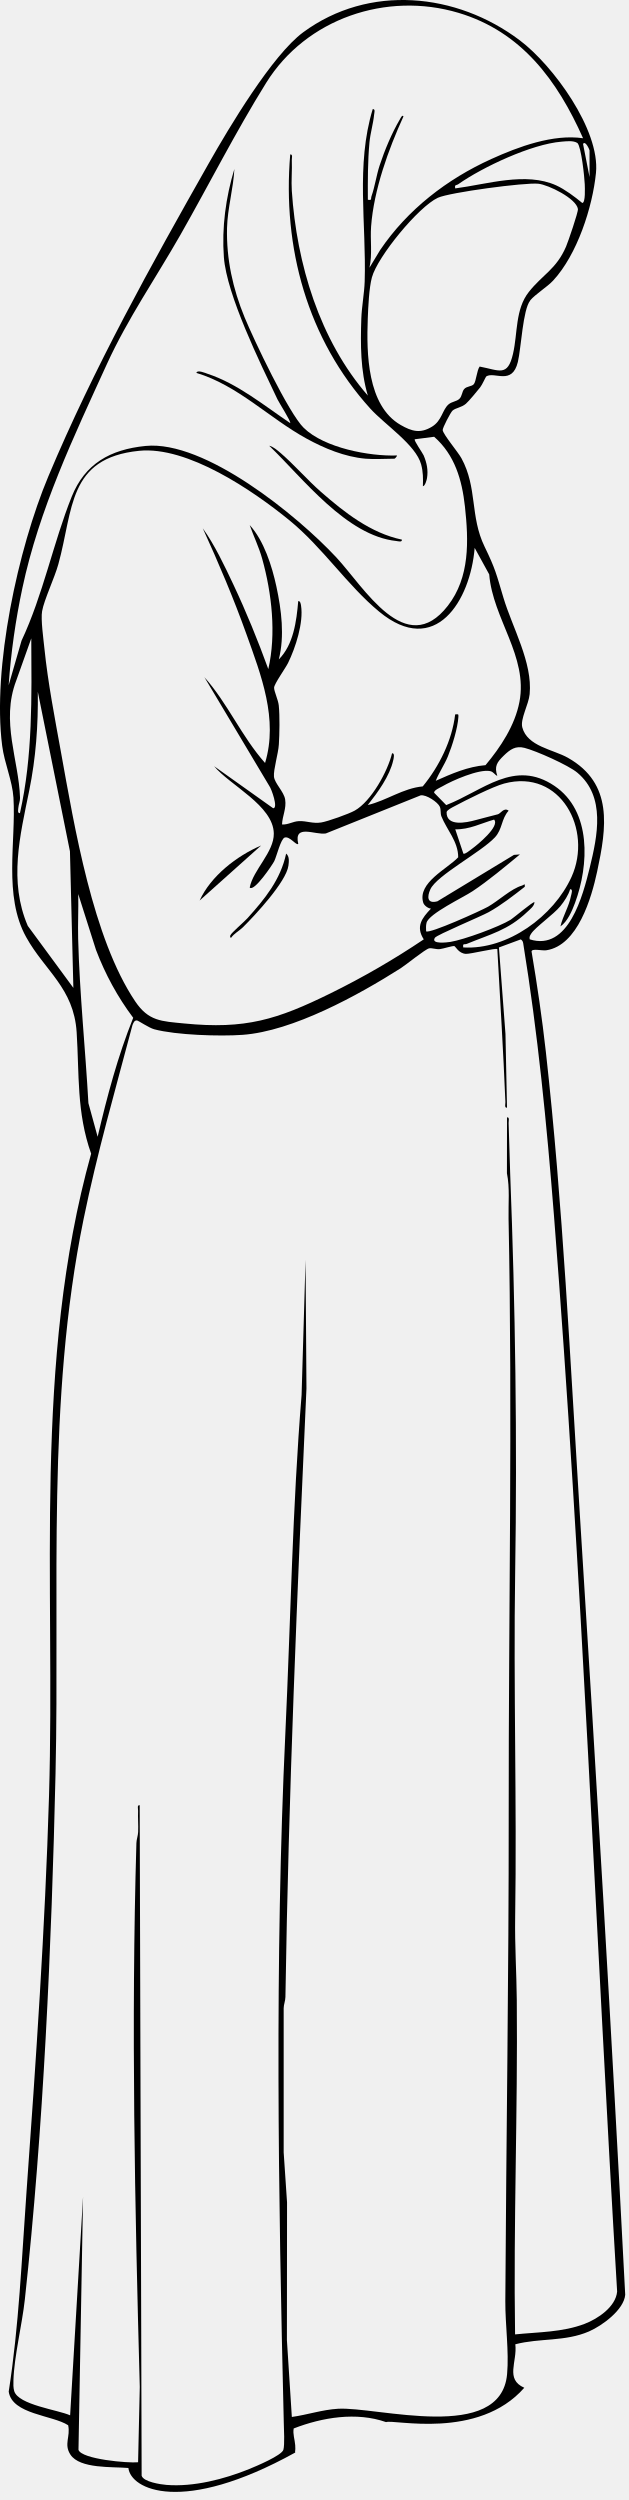
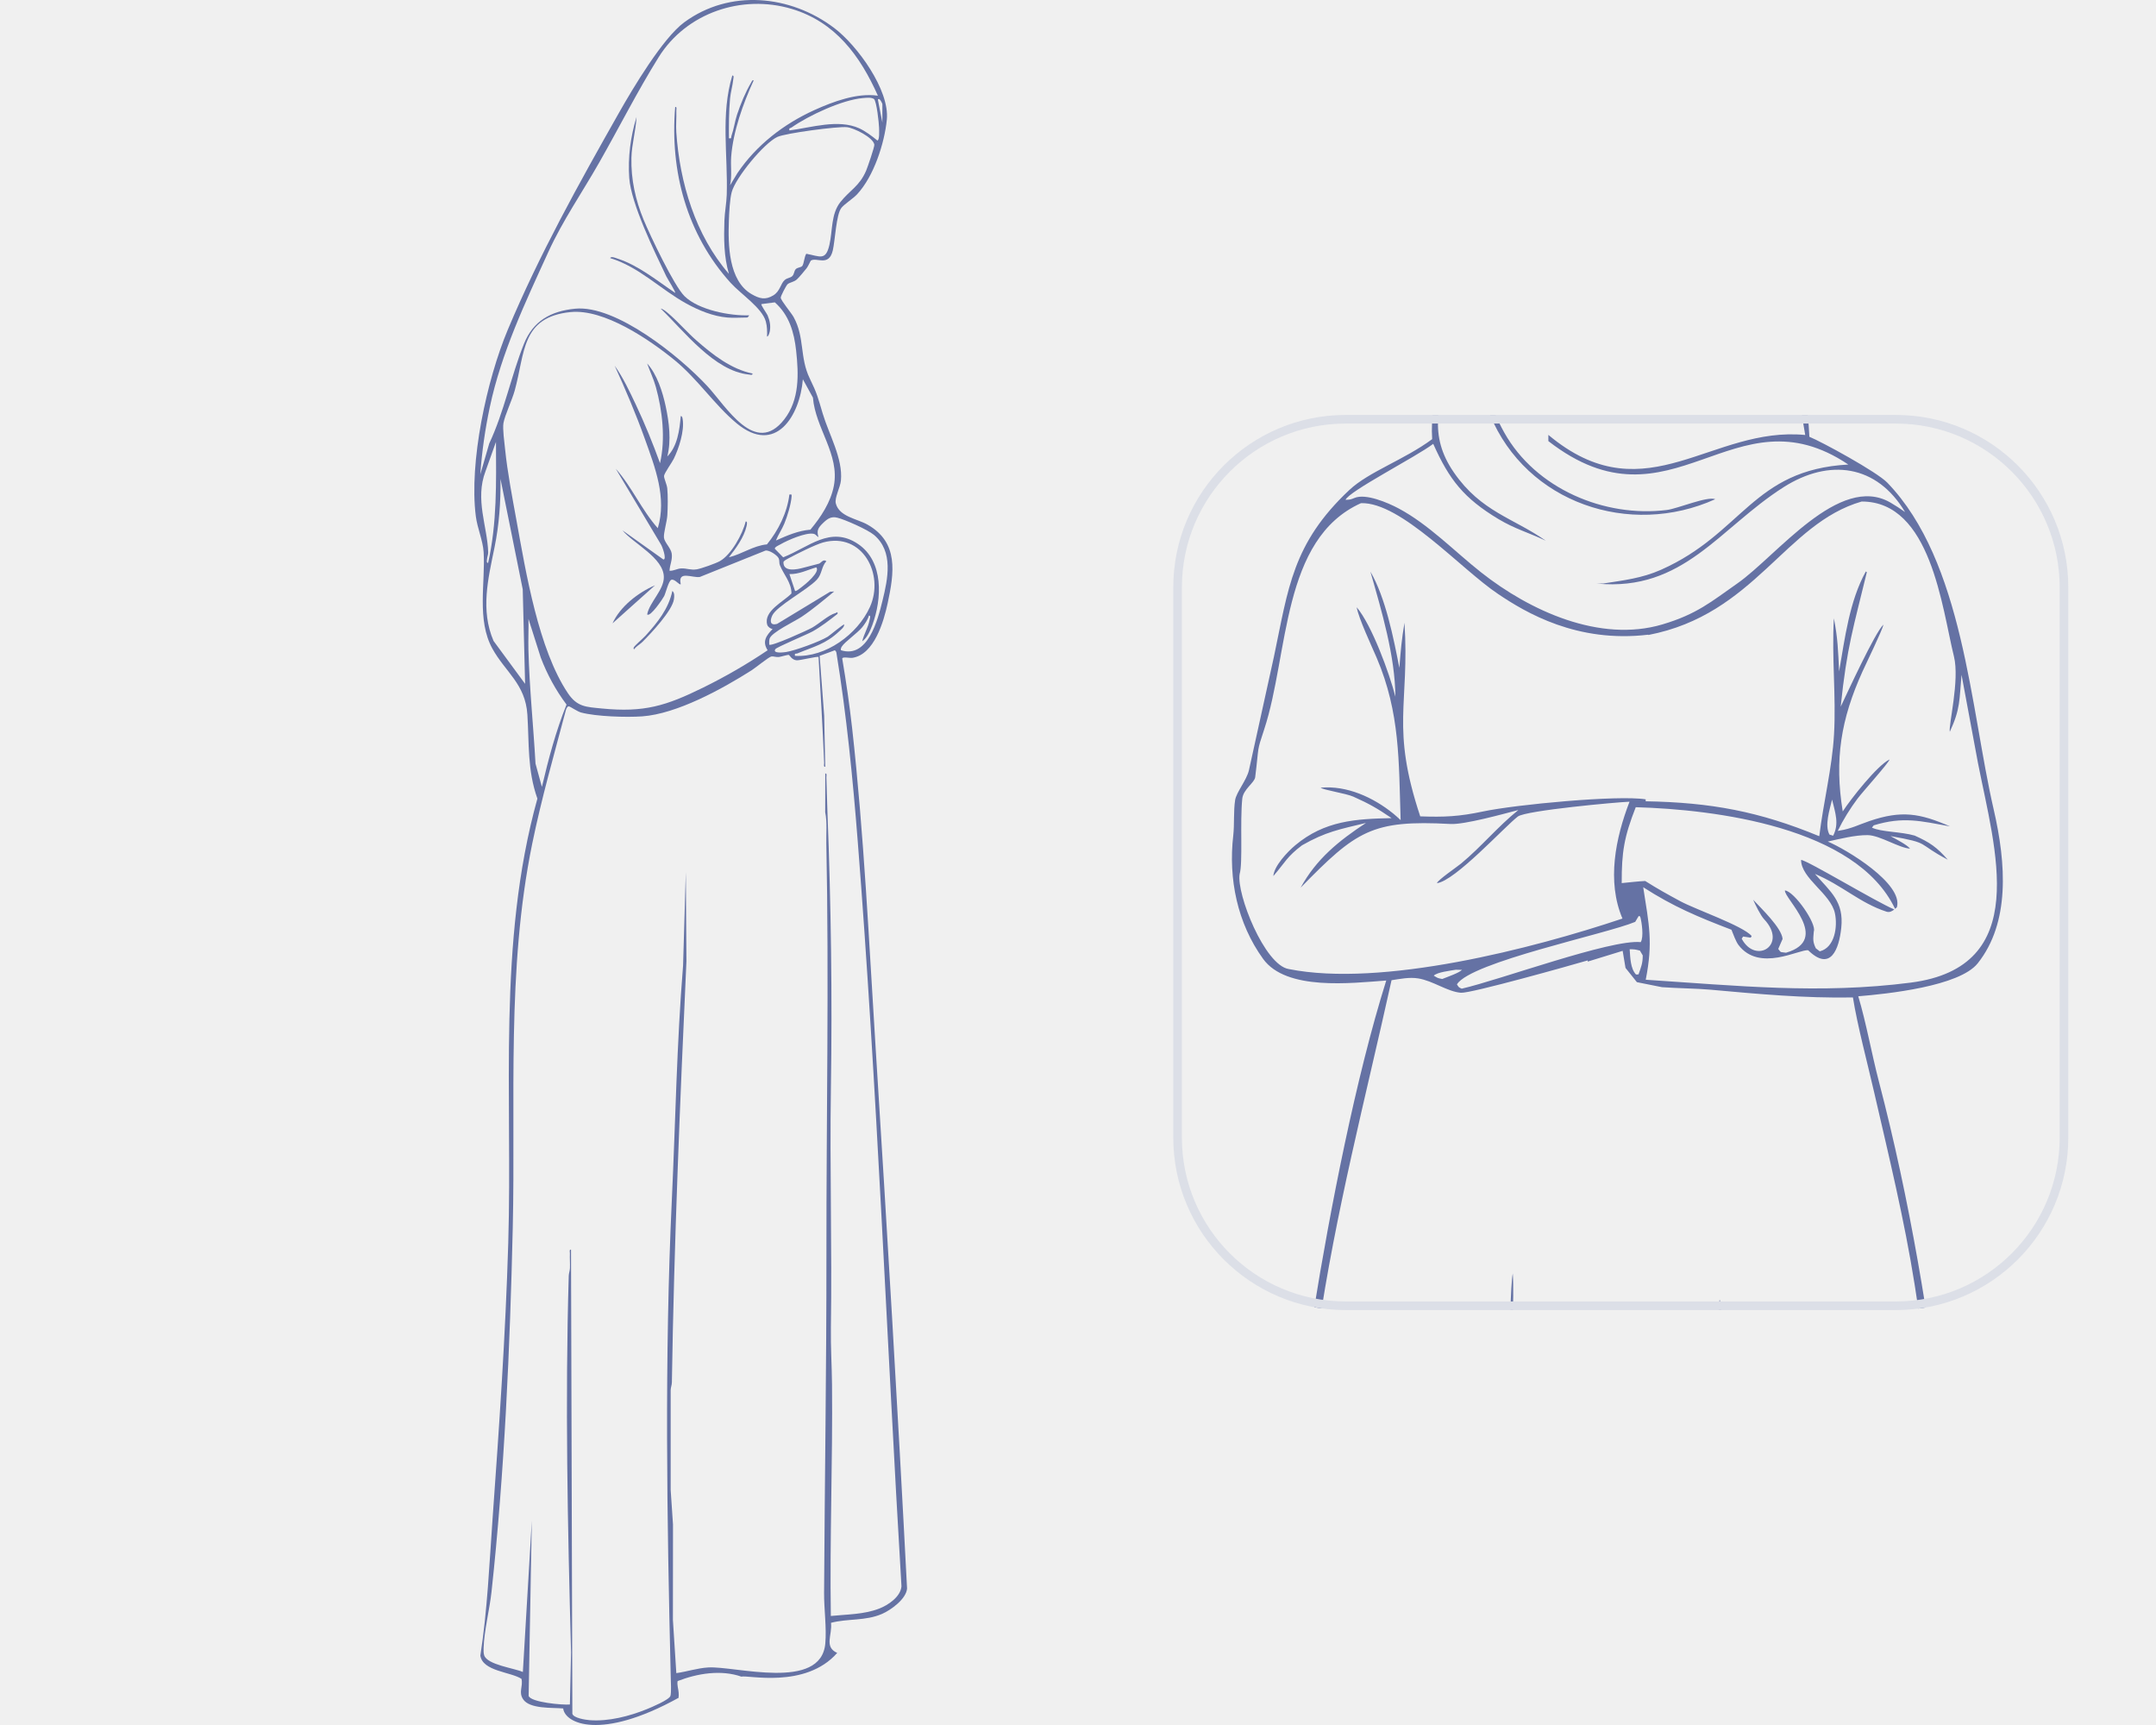
- <svg xmlns="http://www.w3.org/2000/svg" width="51" height="203" viewBox="0 0 51 203" fill="none">
-   <path d="M43.052 24.408C42.456 25.127 42.317 28.275 42.051 29.387C41.584 31.327 40.154 30.142 39.484 30.565C39.442 30.591 39.158 31.243 38.991 31.452C38.744 31.76 38.085 32.565 37.829 32.786C37.468 33.098 37.002 33.115 36.744 33.343C36.593 33.478 35.93 34.744 35.946 34.923C35.974 35.264 37.194 36.707 37.466 37.205C38.776 39.598 38.152 41.924 39.349 44.389C40.226 46.191 40.304 46.612 40.873 48.516C41.605 50.97 43.253 53.789 43.008 56.364C42.929 57.202 42.233 58.387 42.41 59.062C42.817 60.613 44.903 60.846 46.118 61.534C49.812 63.625 49.256 67.192 48.486 70.779C48.031 72.898 46.914 76.781 44.356 77.163C44.012 77.214 43.195 76.992 43.162 77.255C43.618 79.956 44.018 82.684 44.323 85.408C45.715 97.889 46.295 110.466 47.084 122.989C48.414 144.089 49.677 165.213 50.767 186.338C50.664 187.558 48.891 188.85 47.829 189.311C45.876 190.158 43.828 189.837 41.844 190.356C42.016 191.792 40.994 193.184 42.572 193.887C38.822 198.151 31.953 196.425 31.349 196.676C28.946 195.829 26.169 196.29 23.848 197.191C23.764 197.652 23.939 198.089 23.971 198.55C24.006 199.087 23.937 198.96 23.971 199.148C14.755 204.247 10.611 202.123 10.426 200.401C9.141 200.285 6.481 200.487 5.717 199.312C5.165 198.464 5.735 197.863 5.535 196.93C4.267 196.103 0.975 196.052 0.708 194.199C1.539 188.842 1.76 183.446 2.148 178.046C2.919 167.316 3.661 156.579 3.98 145.843C4.499 128.436 2.682 110.634 7.4 93.679C6.21 90.32 6.443 87.224 6.224 83.816C5.992 80.221 3.643 78.838 2.123 76.091C0.26 72.727 1.311 68.347 1.092 64.768C1.008 63.413 0.354 61.953 0.177 60.559C-0.633 54.232 1.459 44.564 3.924 38.685C7.626 29.858 12.265 21.538 16.97 13.229C18.594 10.363 22.107 4.471 24.625 2.618C29.954 -1.302 37.068 -0.604 42.208 3.275C44.913 5.316 48.74 10.554 48.393 14.039C48.116 16.821 46.866 20.678 44.915 22.781C44.438 23.297 43.469 23.891 43.048 24.396L43.052 24.408ZM47.345 11.225C45.262 6.539 42.347 2.569 37.228 1.042C31.379 -0.702 24.861 1.508 21.618 6.718C19.12 10.731 16.988 14.961 14.651 19.068C12.666 22.555 10.366 25.875 8.692 29.536C5.992 35.445 3.177 41.356 1.816 47.758C1.264 50.36 0.887 52.989 0.703 55.643L1.748 52.025C3.492 48.326 4.329 44.058 5.822 40.331C6.893 37.659 8.946 36.497 11.82 36.211C16.637 35.733 24.151 41.872 27.308 45.26C29.572 47.69 32.952 53.577 36.362 49.192C38.16 46.88 38.057 43.91 37.752 41.123C37.515 38.967 36.93 36.94 35.254 35.466L33.681 35.669C33.58 35.755 34.319 36.781 34.403 36.983C34.658 37.591 34.779 38.175 34.672 38.83C34.651 38.958 34.519 39.474 34.339 39.48C34.36 38.858 34.36 38.32 34.198 37.715C33.771 36.122 31.251 34.486 30.066 33.175C24.954 27.525 22.926 20.106 23.566 12.542C23.795 12.512 23.688 12.84 23.695 12.999C23.729 13.825 23.641 14.674 23.695 15.496C24.091 21.421 25.945 27.611 29.868 32.121C29.268 30.09 29.268 27.986 29.339 25.874C29.37 24.932 29.582 23.803 29.612 22.862C29.759 18.19 28.879 13.413 30.264 8.862C30.499 8.832 30.392 9.157 30.378 9.304C30.31 10.026 30.07 10.822 30.001 11.557C29.859 13.104 29.863 14.666 29.87 16.22C30.235 16.283 30.091 16.144 30.166 15.932C30.441 15.152 30.561 14.241 30.827 13.432C31.235 12.195 31.811 10.812 32.471 9.69C32.508 9.627 32.668 9.271 32.761 9.453C31.535 12.133 30.352 15.427 30.133 18.39C30.05 19.503 30.248 20.637 30.001 21.738L30.866 20.306C33.09 17.019 36.293 14.544 39.896 12.912C42.101 11.912 44.912 10.871 47.342 11.225H47.345ZM36.967 15.299C39.542 14.966 42.691 13.935 45.161 15.052C45.867 15.373 46.675 15.979 47.278 16.479C47.555 16.484 47.49 15.224 47.482 14.964C47.459 14.388 47.205 11.937 46.889 11.614C46.549 11.392 45.999 11.471 45.588 11.504C43.164 11.702 39.211 13.553 37.212 14.957C37.056 15.068 36.889 14.963 36.967 15.298V15.299ZM47.871 14.379V12.21C47.871 12.17 47.536 11.376 47.343 11.686L47.871 14.379ZM38.949 29.765C40.552 30.069 41.218 30.626 41.656 28.729C42.044 27.053 41.828 25.114 42.941 23.707C44.054 22.299 45.175 21.859 45.962 20.027C46.128 19.638 46.965 17.208 46.928 16.97C46.794 16.114 44.538 15.008 43.718 14.919C42.65 14.803 36.493 15.625 35.557 16.058C33.977 16.789 30.655 20.839 30.198 22.525C29.966 23.381 29.898 24.946 29.863 25.87C29.759 28.659 29.803 32.94 32.536 34.509C33.443 35.03 34.135 35.224 35.085 34.642C35.887 34.151 35.915 33.27 36.428 32.831C36.693 32.607 37.081 32.6 37.3 32.388C37.531 32.163 37.508 31.804 37.689 31.594C37.901 31.348 38.304 31.397 38.472 31.196C38.669 30.961 38.711 30.091 38.947 29.764L38.949 29.765ZM38.544 44.473C38.199 48.789 35.338 53.426 30.788 49.666C28.197 47.523 26.213 44.464 23.494 42.243C20.519 39.814 15.216 36.209 11.294 36.606C5.482 37.193 5.971 41.365 4.737 45.816C4.43 46.924 3.578 48.715 3.419 49.625C3.301 50.293 3.531 51.906 3.608 52.67C3.889 55.424 4.453 58.324 4.947 61.055C6.05 67.15 7.533 76.18 10.976 81.308C12.067 82.931 13.105 82.922 14.96 83.106C19.937 83.597 22.5 82.791 26.833 80.661C29.453 79.372 31.991 77.905 34.41 76.276C33.742 75.242 34.251 74.56 34.994 73.78C34.751 73.757 34.435 73.526 34.365 73.291C33.883 71.673 36.323 70.556 37.205 69.613C37.212 68.335 36.267 67.362 35.843 66.291C35.745 66.042 35.822 65.755 35.711 65.502C35.555 65.143 34.61 64.498 34.154 64.584L26.458 67.676C25.589 67.822 23.832 66.863 24.218 68.521C24.067 68.691 23.539 67.885 23.122 68.007C22.798 68.104 22.465 69.533 22.27 69.925C22.137 70.195 20.629 72.448 20.277 72.069C20.549 70.637 22.256 69.196 22.233 67.681C22.2 65.416 18.674 63.77 17.386 62.215L22.181 65.629C22.615 65.639 22.035 64.035 21.876 63.834L16.597 54.988C18.483 57.097 19.619 59.817 21.523 61.953C22.601 58.39 21.202 54.828 20.014 51.503C18.969 48.581 17.752 45.718 16.465 42.897C17.442 44.263 18.22 45.921 18.943 47.45C20.003 49.695 20.936 51.995 21.786 54.33C22.442 51.487 22.072 48.17 21.288 45.367C21.024 44.422 20.599 43.555 20.275 42.636C21.429 43.896 22.082 45.953 22.444 47.629C22.854 49.534 23.12 51.641 22.64 53.543C23.832 52.343 24.076 50.446 24.216 48.814C24.388 48.779 24.425 49.056 24.444 49.173C24.661 50.546 23.999 52.595 23.389 53.834C23.182 54.257 22.259 55.538 22.256 55.84C22.253 56.141 22.591 56.828 22.637 57.289C22.722 58.14 22.698 59.577 22.643 60.448C22.6 61.176 22.193 62.507 22.245 63.059C22.298 63.611 23.055 64.277 23.155 64.919C23.269 65.66 22.929 66.233 22.901 66.947C23.401 66.98 23.776 66.696 24.279 66.675C24.91 66.649 25.385 66.896 26.088 66.784C26.614 66.7 28.329 66.088 28.804 65.821C30.143 65.073 31.483 62.634 31.835 61.165C32.079 61.139 31.963 61.595 31.933 61.725C31.646 63.02 30.673 64.344 29.863 65.369C31.4 65.001 32.726 64.004 34.328 63.856C35.662 62.23 36.712 60.122 36.959 58.01C37.194 58.001 37.238 57.943 37.222 58.206C37.168 59.125 36.721 60.562 36.365 61.427C36.086 62.103 35.653 62.72 35.383 63.401C36.675 62.824 37.99 62.247 39.424 62.131C40.653 60.662 41.812 58.909 42.179 56.992C42.885 53.291 40.017 50.249 39.724 46.64L38.537 44.478L38.544 44.473ZM1.62 66.025C2.667 61.376 2.567 56.581 2.54 51.834L1.315 55.272C0.049 58.594 1.536 61.732 1.627 64.784C1.636 65.062 1.513 65.303 1.492 65.569C1.48 65.713 1.397 66.06 1.622 66.025H1.62ZM5.957 80.217L5.68 69.129L3.07 56.169C3.107 58.885 2.912 61.556 2.37 64.209C1.629 67.839 0.696 71.559 2.256 75.181L5.957 80.216V80.217ZM43.01 76.273C46.163 77.276 47.334 72.707 47.889 70.444C48.514 67.886 49.198 64.687 46.882 62.743C46.155 62.131 43.527 60.964 42.59 60.727C41.859 60.541 41.425 60.852 40.904 61.358C40.35 61.898 40.126 62.221 40.38 63.004C40.143 62.897 40.085 62.669 39.785 62.612C38.877 62.438 36.732 63.374 35.911 63.855C35.755 63.946 35.184 64.181 35.259 64.379L36.232 65.373C39.218 64.214 41.761 61.611 45.022 63.814C48.046 65.858 47.829 70.244 46.689 73.323C46.454 73.959 46.072 74.846 45.506 75.225C45.713 74.355 46.191 73.64 46.367 72.735C46.393 72.599 46.553 72.183 46.295 72.204C46.16 72.674 45.809 73.207 45.502 73.58C44.941 74.264 43.467 75.29 43.134 75.81C43.031 75.971 42.969 76.071 43.01 76.275V76.273ZM37.624 76.932C41.216 77.144 44.966 74.397 46.411 71.2C48.139 67.373 45.525 62.391 40.937 63.623C40.02 63.869 37.787 64.992 36.879 65.48C36.698 65.576 36.342 65.748 36.264 65.932C36.228 67.145 37.848 66.807 38.642 66.586C39.246 66.419 39.866 66.27 40.429 66.12C40.657 66.058 40.923 65.532 41.3 65.829C40.695 66.498 40.809 67.326 40.184 67.997C39.047 69.212 35.457 71.081 34.943 72.216C34.666 72.832 34.682 73.405 35.513 73.188L41.733 69.417L42.219 69.378C41.016 70.369 39.668 71.505 38.374 72.365C37.605 72.879 34.822 74.19 34.635 74.93C34.577 75.16 34.591 75.389 34.6 75.621C34.835 75.859 39.077 73.938 39.631 73.624C40.455 73.158 41.533 72.146 42.384 71.91C42.564 71.859 42.638 71.671 42.612 72.006C41.696 72.721 40.695 73.505 39.679 74.068C39.053 74.415 35.473 75.907 35.317 76.143C34.949 76.699 36.328 76.522 36.576 76.482C37.673 76.305 40.522 75.263 41.472 74.678C41.681 74.55 43.316 73.168 43.399 73.256C43.392 73.575 43.027 73.843 42.811 74.048C41.241 75.546 39.817 75.852 37.908 76.641C37.713 76.722 37.55 76.561 37.619 76.936L37.624 76.932ZM40.119 66.551C39.069 66.852 38.099 67.371 36.967 67.34L37.624 69.308C37.724 69.417 38.217 69 38.341 68.91C38.734 68.628 40.623 67.092 40.119 66.551ZM7.928 92.306C8.696 89.033 9.563 85.767 10.817 82.645C9.551 80.96 8.543 79.104 7.795 77.132L6.353 72.597C6.38 73.799 6.315 75.011 6.346 76.215C6.46 80.652 6.93 85.14 7.179 89.575L7.928 92.306ZM41.826 189.553C43.712 189.36 45.679 189.383 47.475 188.696C48.544 188.288 49.999 187.316 50.111 186.077C48.367 156.98 47.27 127.777 44.98 98.682C44.401 91.33 43.667 83.867 42.485 76.603C42.461 76.448 42.415 76.368 42.289 76.278L40.513 76.934L41.044 83.958L41.169 89.943C40.939 89.975 41.046 89.645 41.039 89.486C40.867 85.341 40.615 81.204 40.382 77.065C40.273 76.957 38.199 77.475 37.827 77.454C37.245 77.421 36.991 76.848 36.893 76.823C36.746 76.788 35.997 77.037 35.713 77.069C35.406 77.102 35.064 76.96 34.849 77.004C34.535 77.067 32.985 78.336 32.542 78.618C29.091 80.81 23.778 83.737 19.689 84.03C17.84 84.162 14.295 84.051 12.524 83.578C12.097 83.464 11.252 82.882 11.129 82.863C10.898 82.828 10.822 83.089 10.755 83.243C9.369 88.474 7.873 93.679 6.788 98.987C3.766 113.774 4.853 128.985 4.509 144.015C4.188 158.016 3.534 172.812 2.016 186.727C1.795 188.756 1.143 191.368 1.091 193.294C1.084 193.582 1.071 193.882 1.155 194.16C1.499 195.282 4.7 195.675 5.694 196.124L6.744 178.385L6.373 198.928C6.625 199.693 10.417 200.019 11.213 199.936L11.35 193.82C10.948 179.102 10.645 164.38 11.076 149.665C11.085 149.355 11.204 149.067 11.218 148.755C11.243 148.187 11.188 147.61 11.213 147.041C11.22 146.881 11.113 146.552 11.343 146.583L11.501 201.027C11.651 201.53 13.031 201.733 13.513 201.774C15.72 201.952 18.205 201.309 20.235 200.485C20.766 200.27 22.873 199.388 23.01 198.923C23.127 198.52 23.055 197.225 23.043 196.711C22.593 178.178 22.305 159.222 23.171 140.735C23.601 131.577 23.743 122.413 24.489 113.274L24.812 102.295L24.884 112.748C24.137 129.197 23.432 145.675 23.176 162.159C23.171 162.469 23.038 162.757 23.034 163.069V174.775L23.308 178.839L23.297 190.02L23.697 196.257C24.954 196.083 26.155 195.671 27.435 195.592C30.595 195.398 40.678 198.41 41.176 192.779C41.341 190.933 41.022 188.77 41.032 186.854C41.106 173.634 41.318 160.404 41.307 147.167C41.293 131.099 41.621 115.031 41.295 98.95C41.27 97.721 41.407 96.478 41.163 95.27L41.17 90.732C41.398 90.7 41.295 91.03 41.3 91.189C41.351 92.55 41.374 93.912 41.426 95.27C41.847 106.106 42.002 116.878 41.831 127.729C41.686 137.059 41.975 146.375 41.831 155.72C41.796 157.962 41.942 160.173 41.963 162.41C42.049 171.457 41.686 180.504 41.824 189.553H41.826Z" fill="currentColor" />
-   <path d="M19.708 75.309C19.44 75.573 19.007 75.799 18.768 76.143C18.67 76.164 18.679 76.006 18.705 75.948C18.807 75.721 19.815 74.869 20.085 74.569C21.494 73.007 22.781 71.436 23.235 69.311C23.514 69.543 23.461 69.965 23.421 70.284C23.256 71.592 20.7 74.33 19.708 75.309Z" fill="currentColor" />
-   <path d="M21.202 68.654L16.211 73.121C17.116 71.133 19.226 69.501 21.202 68.654Z" fill="currentColor" />
-   <path d="M29.674 37.245C27.995 37.098 26.333 36.407 24.876 35.606C21.846 33.939 19.315 31.291 15.945 30.279C16.023 30 16.696 30.3 16.857 30.353C19.292 31.152 21.466 32.945 23.563 34.355C23.656 34.251 22.663 32.709 22.532 32.43C21.138 29.501 18.405 23.945 18.179 20.883C18 18.474 18.335 16.016 19.031 13.722C18.954 15.296 18.472 16.931 18.435 18.514C18.375 21.042 18.908 23.453 19.862 25.77C20.61 27.588 23.445 33.564 24.674 34.754C26.341 36.369 29.985 37.063 32.234 36.984C32.242 37.068 32.058 37.245 32.037 37.245C31.284 37.245 30.404 37.31 29.672 37.245H29.674Z" fill="currentColor" />
-   <path d="M32.632 43.818C32.664 44.051 32.334 43.947 32.191 43.931C28.134 43.512 24.607 38.837 21.86 36.195C22.173 36.255 22.54 36.578 22.782 36.784C23.9 37.742 24.959 38.977 26.064 39.941C27.967 41.607 30.103 43.288 32.634 43.818H32.632Z" fill="currentColor" />
+ <svg xmlns="http://www.w3.org/2000/svg" width="250" height="200" viewBox="0 0 250 200" fill="none">
+   <g clip-path="url(#clip0_4083_11751)">
+     <path d="M185.227 3.231C201.879 2.346 203.619 18.132 205.986 30.418C207.299 37.236 209.497 43.526 209.806 50.64C211.206 51.205 217.626 54.699 218.845 55.962C227.678 65.122 228.465 82.106 231.176 93.834C232.635 100.15 233.078 106.966 229.33 111.685C227.204 114.364 218.795 115.24 215.476 115.51C216.414 118.646 217.027 122.176 217.866 125.385C221.473 139.194 223.783 153.253 225.469 167.414C225.554 168.833 226.584 170.863 226.674 172.184C227.867 189.696 230.011 207.289 232.501 224.671C232.53 224.865 233.81 225.53 233.968 226.49L233.031 227.126C233.027 228.171 233.958 229.169 233.986 229.686C234.114 231.91 233.649 234.832 233.92 237.054C234.512 241.925 235.304 246.751 235.877 251.617C236.047 253.065 236.723 256.529 235.927 257.6C234.463 259.569 230.099 260.272 227.821 260.657C227.861 261.467 227.516 264.193 227.633 264.39C230.009 268.275 236.151 270.398 238.397 274.289C238.942 275.233 238.032 276.82 237.562 277.879C234.665 279.615 232.937 280.88 229.342 280.356C227.112 281.526 224.96 282.059 222.614 280.807C218.729 278.736 216.638 276.604 215.134 272.561C210.994 269.662 208.106 271.35 208.427 264.657C207.21 264.645 205.906 264.584 204.721 264.803C204.186 265.296 204.447 265.943 204.065 267.075C201.444 269.69 194.676 269.886 191.128 269.938C186.745 269.921 175.894 268.985 172.157 266.846C171.641 266.19 171.629 265.341 171.507 264.478C170.114 264.273 168.949 264.265 167.556 264.235C168.253 269.872 165.924 270.066 161.44 272.167C159.538 276.262 156.853 279.712 152.291 281.189C150.346 282.165 148.255 280.698 147.106 280.618C142.59 280.306 142.156 280.132 138.198 277.842C136.972 273.337 138.288 273.228 141.816 270.344C144.402 268.229 146.748 266.6 148.99 264.07C148.698 262.501 148.745 261.798 148.82 260.204C145.635 260.133 139.606 259.809 140.089 255.335C141.121 245.79 142.875 236.351 143.3 226.749C143.38 224.891 144.195 222.558 144.327 220.633C144.803 216.188 145.31 211.739 145.841 207.301C147.908 189.063 149.427 170.003 152.341 151.941C154.22 140.305 157.215 124.893 160.742 113.684C156.706 113.978 149.156 114.9 146.466 111.178C143.472 107.038 142.421 101.882 143.003 96.868C143.151 95.58 143.017 94.075 143.22 92.764C143.364 91.85 144.556 90.454 144.822 89.301L147.727 76.103C149.396 68.18 149.861 63.008 156.464 56.809C158.725 54.688 162.822 53.316 166.068 50.916C165.731 46.052 167.93 40.798 168.571 35.943C168.894 33.573 168.864 31.138 168.998 28.749C169.658 17.145 171.898 5.682 185.227 3.231ZM149.577 264.367C147.024 267.289 144.351 269.351 141.343 271.764C140.716 272.269 139.391 273.363 139.259 274.124L139.676 274.294C140.256 273.934 140.591 273.743 141.211 273.457C141.177 273.821 139.963 275.09 139.631 275.474C139.617 276.214 139.426 276.351 138.969 276.919C139.068 277.49 138.994 277.288 139.586 277.741L139.919 277.653C140.853 275.771 142.728 274.419 144.409 273.256C143.537 274.169 141.435 275.806 141.548 277.038L142.175 277.444L143.424 277.259C144.586 275.934 145.15 275.257 146.553 274.146C145.725 275.181 144.393 276.703 143.889 277.866L144.019 278.161L145.357 277.997C144.926 279.457 144.202 278.149 143.215 278.714L143.2 279.29L143.601 279.696C145.998 280.316 146.317 280.085 146.873 278.116C147.116 277.257 149.32 276.238 149.964 275.594C150.464 275.094 150.954 274.507 151.426 273.931C150.792 275.441 148.755 277.125 149.382 277.974C150.124 278.108 150.786 277.806 151.531 277.573L151.619 277.717L150.994 278.286C149.794 278.573 149.551 278.274 148.372 277.729C147.437 278.224 147.668 277.953 147.213 278.731C147.434 280.137 149.294 281.062 150.631 280.932C153.262 281.071 155.016 278.198 156.522 277.436C160.402 275.474 159.417 272.745 162.194 269.563C162.072 270.209 162.048 270.202 162.145 270.836C162.974 270.973 165.844 269.219 166.414 268.551C167.246 267.582 166.968 265.768 166.911 264.506C160.287 264.773 156.267 266.718 149.577 264.367ZM226.677 264.546C223.751 265.669 223.949 265.38 221.238 265.736C218.671 266.071 210.484 264.387 209.083 265.214C208.734 267.922 211.693 271.323 214.168 271.021L214.318 270.743L213.734 269.403L213.965 269.288C214.3 269.608 215.777 271.726 215.822 272.167C216.261 276.382 224.534 282.599 228.511 280.309C229.062 279.467 229.159 279.123 228.761 278.116C227.353 277.236 226.752 278.736 225.265 278.342L224.56 277.835L224.673 277.715C225.507 277.904 226.064 278.14 226.844 277.857L227.047 277.389C226.099 276.243 225.496 275.616 224.906 274.227C226.009 275.425 226.799 276.482 228.343 277.079C230.141 278.154 229.239 280.274 232.063 280.064C232.789 279.578 232.57 279.856 232.86 278.984L232.737 278.599C231.853 278.571 231.377 278.713 230.745 278.284L230.908 277.909C231.551 278.276 231.292 278.244 231.969 278.204L232.193 277.824C231.609 276.916 231.25 276.391 230.566 275.554L230.663 275.276C232.518 276.356 232.961 279.264 234.895 278.894C235.408 278.43 235.399 278.467 235.557 277.8C234.72 277.149 234.232 278.111 233.607 277.455C234.105 277.18 234.147 277.173 234.663 277.017C234.484 275.767 232.695 274.342 231.712 273.408C233.989 274.7 235.911 277.241 237.102 277.371L237.285 276.929C237.012 276.316 236.978 276.606 236.337 276.234C236.334 276.226 236.279 275.201 236.273 275.182C235.842 274.376 234.852 273.713 234.216 273.069L234.496 273.201C235.861 273.861 236.373 274.314 237.542 275.288C238.27 274.309 236.01 272.771 235.286 272.167C232.254 269.646 229.345 267.476 226.677 264.546ZM142.173 277.446L141.901 277.686L140.984 277.467C140.336 278.13 140.379 278.564 141.223 278.946C142.076 278.821 142.352 278.776 142.858 278.089C143.054 277.818 143.243 277.542 143.422 277.261L142.173 277.446ZM184.103 111.489V111.351C182.226 111.902 170.559 115.189 169.406 115.102C167.841 114.983 166.163 113.71 164.439 113.437C163.421 113.276 162.366 113.495 161.357 113.647C158.338 127.318 154.858 140.529 152.831 154.507C149.759 175.709 147.951 197.19 145.499 218.446C144.58 226.457 143.599 234.463 142.557 242.458C142.083 246.119 140.959 253.372 140.914 256.776C142.338 258.915 146.357 259.304 148.738 259.594C150.15 237.85 152.268 215.496 153.953 193.669L153.956 193.664C153.956 193.666 153.957 193.669 153.957 193.67L154.117 193.463C154.26 192.405 154.328 192.078 154.645 191.066C154.612 196.458 153.988 203.627 153.618 209.103C152.88 219.922 152.055 230.737 151.143 241.541C150.864 244.814 149.379 260.712 149.811 263.172C154.959 266.578 164.397 262.635 171.762 263.621C172.231 234.293 173.09 204.973 174.34 175.668L175.026 156.569C175.088 154.834 175.139 149.057 175.415 147.649C175.615 150.695 175.218 155.854 175.121 159.055L174.59 180.055L172.959 237.923C172.785 242.895 172.626 247.975 172.499 252.945C172.409 256.544 171.629 263.165 172.683 266.342C182.391 269.128 194.139 270.89 203.682 266.701L200.803 183.356L199.669 158.074C199.584 155.738 199.039 152.938 199.402 150.663C199.876 152.156 200.124 163.991 200.261 166.208C200.975 176.357 201.529 186.517 201.92 196.683C202.262 205.496 202.519 214.409 202.762 223.229C203.132 236.626 204.33 250.646 204.382 263.962C206.72 263.88 208.851 263.908 211.178 264.031C215.61 264.262 223.104 266.198 226.796 263.177C227.43 262.658 226.214 251.864 226.105 250.718L224.356 232.597C222.928 217.516 221.609 200.404 220.937 185.253C221.029 187.402 221.482 189.298 221.631 191.406C221.89 195.101 222.267 198.779 222.611 202.467L225.752 237.737C226.396 244.756 227.421 253.082 227.734 260.011C230.662 259.282 233.057 258.804 235.627 257.129C234.929 249.584 233.706 242.003 232.683 234.479C228.819 206.016 226.496 177.36 222.02 148.981C220.824 141.411 219.012 133.997 217.293 126.538C216.548 123.278 215.37 118.88 214.858 115.647C209.144 115.741 203.943 115.253 198.262 114.741C196.781 114.607 194.541 114.585 192.72 114.456L189.808 113.874L188.487 112.223L188.156 110.242L184.103 111.489ZM189.61 106.884C186.244 108.298 170.6 111.525 168.937 114.122C169.154 114.468 169.124 114.467 169.496 114.628C173.895 113.626 186.788 108.875 190.249 109.232C190.624 108.662 190.376 106.901 190.189 106.26L190.018 106.199C189.987 106.248 189.621 106.867 189.61 106.884ZM215.87 58.148C206.98 60.703 203.505 71.24 191.125 73.623C191.126 73.61 191.127 73.598 191.128 73.586C182.873 74.577 176.916 71.026 173.717 68.871C169.436 66.022 162.446 58.177 157.812 58.338C148.563 62.506 149.463 75.839 146.592 84.558C145.694 87.278 146.02 86.303 145.547 90.108C145.466 90.758 144.158 91.506 144.047 92.608C143.772 95.336 144.126 100.068 143.742 101.343C143.356 103.615 146.63 111.9 149.436 112.353C160.228 114.508 177.791 109.971 188.133 106.499C186.296 102.186 187.331 97.153 188.953 92.95C187.608 92.993 176.93 93.963 176.002 94.67C174.467 95.844 168.724 102.141 166.621 102.396C166.687 102.053 168.95 100.509 169.412 100.127C171.765 98.182 173.67 95.837 176.062 93.915C174.24 94.39 169.815 95.622 168.188 95.534C159.073 95.039 157.269 96.319 150.819 102.914C152.646 99.574 155.261 97.471 158.394 95.412C155.326 96.158 153.745 96.424 150.975 98.008C149.214 99.334 149.032 99.974 147.65 101.574C147.735 100.399 149.296 98.754 150.187 98.008C153.599 95.147 157.191 94.945 161.361 94.853C159.721 93.738 158.773 93.188 156.932 92.368C156.043 91.972 153.442 91.6 153.137 91.326C156.161 91.043 159.238 92.449 161.546 94.318C161.845 94.563 162.133 94.82 162.411 95.089C162.192 88.258 162.354 82.657 159.647 76.3C159.067 74.943 157.519 71.649 157.318 70.405C159.079 72.493 161.109 78.053 161.805 80.775C161.767 76.039 160.204 70.823 158.905 66.272C160.664 69.294 161.591 73.969 162.263 77.435C162.411 75.512 162.528 74.112 162.858 72.204C163.462 81.754 161.237 84.26 164.684 94.65C167.479 94.749 169.193 94.672 171.973 94.083C175.765 93.28 187.644 92.157 190.826 92.677C190.826 92.752 190.825 92.827 190.824 92.902C198.396 93.036 203.988 94.076 210.954 96.951C211.44 92.983 212.442 89.043 212.664 85.165C212.921 80.688 212.383 76.254 212.649 71.689C213.102 73.953 213.145 75.54 213.256 77.853C213.921 73.986 214.46 69.681 216.355 66.254L216.469 66.347C214.951 72.637 214.149 74.979 213.439 81.936C214.185 80.373 217.428 73.293 218.401 72.416C218.248 73.105 216.358 76.986 215.969 77.848C213.46 83.397 212.699 88.066 213.675 94.079C214.599 92.649 217.676 88.738 219.104 88.054C219.029 88.434 215.986 91.801 215.392 92.595C214.512 93.767 213.746 95.018 213.098 96.332L213.324 96.297C214.653 96.088 215.519 95.622 216.761 95.199C220.516 93.917 222.624 94.302 226.113 95.81C222.681 95.188 220.686 94.649 217.27 95.691L217.062 95.954C218.095 96.471 220.441 96.417 222.02 96.881C223.789 97.678 224.574 98.22 225.856 99.675C222.122 97.707 224 97.794 219.21 96.936C219.785 97.259 221.139 97.942 221.483 98.393C220.177 98.31 217.971 96.837 216.554 96.826C215.083 96.814 213.394 97.255 211.939 97.57C214.089 98.473 220.735 102.458 219.953 105.195C219.884 105.252 219.814 105.312 219.742 105.372C215.231 95.884 198.877 93.85 189.674 93.589C188.325 97.026 188.033 98.798 188.047 102.389C188.9 102.307 189.921 102.185 190.768 102.142C192.243 103.077 193.398 103.708 194.839 104.488C196.586 105.434 202.126 107.344 203.116 108.527L203.003 108.714L202.124 108.583L201.959 108.837C203.59 111.881 207.341 109.531 204.557 106.575C204.149 106.141 203.548 104.916 203.291 104.321C204.244 105.349 206.589 107.575 206.702 108.859L206.197 110.023C206.563 110.492 206.369 110.351 207.098 110.46C212.355 108.939 206.85 104.161 206.973 103.239C208.078 103.351 210.674 107.118 210.32 107.996C210.25 108.858 210.172 109.159 210.554 109.946L211.011 110.301C212.767 109.862 213.098 107.419 212.768 105.883C212.275 103.595 208.862 101.876 208.843 99.702C209.523 99.714 217.548 104.567 219.654 105.444C219.394 105.651 219.105 105.817 218.736 105.697C215.655 104.692 213.628 102.652 210.452 101.323C212.289 103.413 213.823 104.539 213.505 107.57C213.246 110.066 212.254 112.706 209.67 110.176C208.661 110.024 203.998 112.762 201.579 109.554C201.287 109.166 200.959 108.268 200.772 107.797C196.892 106.31 194.049 105.127 190.539 102.866C191.216 107.223 191.694 109.239 190.831 113.592C201.4 114.28 210.971 115.289 221.554 113.928C235.649 112.115 231.33 98.536 229.35 88.432L227.452 78.241C227.181 81.216 227.332 82.153 226.092 84.844C225.92 84.094 227.253 78.87 226.572 76.116C225.177 70.475 223.906 58.131 215.87 58.148ZM168.808 112.433C168.129 112.553 166.682 112.709 166.25 113.117C166.724 113.405 166.691 113.403 167.235 113.505C167.768 113.292 169.207 112.795 169.522 112.45L168.808 112.433ZM188.969 110.058C189.039 111.032 189.056 112.304 189.706 112.987L189.996 112.973C190.295 112.111 190.487 111.704 190.484 110.77L190.157 110.214C189.584 110.074 189.556 110.062 188.969 110.058ZM212.44 92.707C212.146 93.913 211.559 95.69 212.134 96.761L212.562 96.894C213.279 95.514 212.815 94.252 212.44 92.707ZM195.683 6.593C192.446 4.261 188.408 3.329 184.476 4.01C166.42 6.972 167.591 37.952 174.433 50.162C178.075 56.66 186.043 60.028 193.28 59.129C194.508 58.981 197.969 57.502 198.894 57.879C188.962 62.36 177 58.292 172.787 48.123C170.984 43.772 170.232 39.976 169.524 35.346C169.119 37.614 168.631 39.866 168.061 42.098C166.879 46.873 165.564 50.407 168.601 54.799C171.745 59.344 175.494 60.061 179.237 62.69C177.262 61.748 175.668 61.332 173.756 60.184C169.73 57.764 168.049 55.617 166.191 51.461C164.218 52.964 156.401 56.956 156.023 57.952C156.514 57.936 156.618 57.921 157.059 57.734C158.362 57.179 160.946 58.292 162.167 58.943C165.658 60.801 168.631 63.902 171.728 66.35C177.382 70.82 185.511 74.544 192.753 72.399C196.763 71.212 198.441 69.753 201.473 67.631C206.032 64.44 213.281 54.837 219.203 58.267C219.743 58.579 220.399 59.007 220.903 59.368C217.626 53.861 212.1 53.124 206.814 56.488C199.346 61.241 195.225 68.612 185.166 67.663L185.904 67.653C188.259 67.285 190.391 67.042 192.595 66.065C202.09 61.851 203.211 54.474 214.321 53.859C200.985 44.894 193.875 62.273 179.542 51.143L179.54 50.422L179.539 50.42L180.063 50.847C191.017 59.5 198.528 49.391 209.325 50.433C208.17 43.31 206.623 36.459 205.032 29.431C203.266 21.642 202.79 11.725 195.683 6.593Z" fill="#6572A4" />
+   </g>
+   <rect x="136.547" y="48.609" width="102.784" height="102.784" rx="19.5" stroke="#DCDFE7" />
+   <path d="M97.553 24.125C96.964 24.836 96.827 27.948 96.564 29.046C96.103 30.965 94.689 29.793 94.027 30.211C93.985 30.237 93.705 30.881 93.54 31.088C93.296 31.392 92.644 32.188 92.391 32.406C92.034 32.715 91.573 32.732 91.319 32.957C91.169 33.091 90.514 34.342 90.53 34.518C90.558 34.856 91.764 36.282 92.032 36.774C93.327 39.14 92.71 41.439 93.894 43.875C94.76 45.656 94.838 46.072 95.399 47.954C96.124 50.38 97.752 53.166 97.51 55.711C97.432 56.54 96.744 57.711 96.919 58.378C97.321 59.911 99.383 60.142 100.584 60.821C104.235 62.888 103.686 66.414 102.925 69.96C102.474 72.054 101.371 75.892 98.842 76.27C98.503 76.32 97.695 76.1 97.662 76.36C98.113 79.03 98.508 81.727 98.809 84.419C100.185 96.756 100.759 109.187 101.539 121.565C102.854 142.421 104.102 163.3 105.179 184.181C105.077 185.387 103.325 186.664 102.275 187.12C100.345 187.957 98.321 187.64 96.359 188.152C96.529 189.572 95.52 190.947 97.079 191.642C93.372 195.857 86.583 194.151 85.987 194.399C83.611 193.562 80.866 194.018 78.572 194.908C78.489 195.364 78.662 195.795 78.693 196.251C78.728 196.782 78.66 196.657 78.693 196.843C69.584 201.882 65.488 199.783 65.305 198.081C64.035 197.966 61.406 198.166 60.651 197.005C60.105 196.166 60.668 195.572 60.471 194.65C59.218 193.832 55.964 193.782 55.7 191.951C56.522 186.655 56.74 181.322 57.123 175.985C57.885 165.379 58.618 154.766 58.934 144.155C59.447 126.949 57.651 109.353 62.314 92.594C61.138 89.274 61.368 86.214 61.152 82.846C60.923 79.292 58.601 77.925 57.099 75.21C55.257 71.885 56.296 67.556 56.08 64.018C55.996 62.679 55.35 61.235 55.175 59.858C54.374 53.604 56.442 44.048 58.878 38.237C62.538 29.512 67.123 21.289 71.774 13.076C73.379 10.243 76.851 4.419 79.339 2.588C84.607 -1.287 91.639 -0.597 96.72 3.237C99.394 5.254 103.176 10.432 102.833 13.876C102.559 16.626 101.324 20.438 99.395 22.517C98.924 23.027 97.966 23.614 97.55 24.113L97.553 24.125ZM101.797 11.095C99.738 6.464 96.857 2.539 91.797 1.03C86.016 -0.694 79.573 1.491 76.368 6.641C73.898 10.607 71.791 14.788 69.481 18.848C67.52 22.294 65.246 25.576 63.592 29.194C60.923 35.035 58.14 40.877 56.795 47.205C56.249 49.777 55.877 52.376 55.695 54.999L56.728 51.423C58.452 47.767 59.279 43.548 60.755 39.864C61.814 37.223 63.843 36.074 66.683 35.792C71.445 35.319 78.872 41.387 81.992 44.736C84.23 47.138 87.57 52.956 90.941 48.623C92.719 46.337 92.616 43.402 92.315 40.647C92.081 38.516 91.502 36.513 89.846 35.056L88.291 35.257C88.191 35.341 88.922 36.355 89.005 36.554C89.256 37.156 89.376 37.733 89.27 38.381C89.249 38.507 89.12 39.017 88.941 39.023C88.962 38.408 88.962 37.876 88.802 37.279C88.38 35.704 85.889 34.087 84.718 32.791C79.665 27.206 77.66 19.873 78.293 12.397C78.52 12.367 78.414 12.691 78.421 12.849C78.454 13.665 78.367 14.504 78.421 15.316C78.813 21.173 80.644 27.291 84.522 31.75C83.93 29.741 83.93 27.662 83.999 25.574C84.03 24.644 84.24 23.528 84.269 22.597C84.415 17.98 83.545 13.258 84.914 8.76C85.146 8.73 85.04 9.051 85.027 9.196C84.959 9.91 84.722 10.697 84.654 11.423C84.514 12.953 84.517 14.497 84.524 16.032C84.885 16.094 84.742 15.957 84.817 15.748C85.089 14.977 85.207 14.076 85.47 13.277C85.874 12.053 86.442 10.686 87.096 9.577C87.132 9.515 87.29 9.163 87.382 9.344C86.17 11.993 85.001 15.249 84.784 18.177C84.703 19.277 84.898 20.398 84.654 21.486L85.508 20.071C87.707 16.822 90.873 14.375 94.434 12.762C96.614 11.775 99.392 10.745 101.793 11.095H101.797ZM91.538 15.122C94.084 14.793 97.196 13.774 99.638 14.878C100.336 15.195 101.135 15.794 101.731 16.288C102.005 16.294 101.941 15.048 101.932 14.791C101.91 14.221 101.658 11.799 101.346 11.48C101.01 11.26 100.466 11.338 100.061 11.371C97.664 11.567 93.757 13.396 91.781 14.784C91.627 14.893 91.462 14.79 91.538 15.12V15.122ZM102.317 14.213V12.069C102.317 12.029 101.986 11.244 101.795 11.551L102.317 14.213ZM93.498 29.421C95.082 29.72 95.741 30.271 96.174 28.397C96.557 26.74 96.344 24.824 97.444 23.432C98.544 22.041 99.652 21.606 100.43 19.795C100.594 19.411 101.421 17.009 101.384 16.773C101.253 15.928 99.023 14.835 98.212 14.746C97.156 14.632 91.071 15.444 90.145 15.873C88.584 16.595 85.3 20.598 84.848 22.265C84.619 23.11 84.552 24.657 84.517 25.571C84.415 28.327 84.458 32.559 87.16 34.109C88.056 34.624 88.74 34.816 89.679 34.241C90.471 33.756 90.499 32.884 91.007 32.451C91.268 32.229 91.651 32.222 91.868 32.013C92.097 31.791 92.074 31.436 92.252 31.228C92.462 30.985 92.861 31.034 93.027 30.835C93.221 30.602 93.263 29.743 93.497 29.419L93.498 29.421ZM93.098 43.958C92.757 48.224 89.929 52.807 85.432 49.091C82.871 46.973 80.909 43.95 78.222 41.754C75.281 39.353 70.039 35.79 66.163 36.182C60.419 36.762 60.902 40.886 59.682 45.285C59.379 46.381 58.537 48.151 58.379 49.051C58.263 49.711 58.49 51.305 58.566 52.06C58.843 54.783 59.401 57.649 59.89 60.348C60.98 66.373 62.446 75.298 65.849 80.366C66.927 81.971 67.953 81.962 69.786 82.144C74.706 82.629 77.239 81.832 81.523 79.727C84.112 78.453 86.621 77.003 89.012 75.393C88.352 74.371 88.854 73.697 89.589 72.926C89.348 72.903 89.036 72.675 88.967 72.443C88.49 70.843 90.903 69.74 91.774 68.807C91.781 67.544 90.847 66.582 90.428 65.524C90.331 65.278 90.407 64.994 90.298 64.744C90.144 64.389 89.21 63.751 88.759 63.836L81.152 66.893C80.293 67.037 78.556 66.089 78.937 67.728C78.788 67.896 78.267 67.099 77.854 67.22C77.534 67.315 77.205 68.728 77.012 69.116C76.88 69.383 75.39 71.609 75.042 71.235C75.311 69.819 76.998 68.395 76.976 66.898C76.943 64.659 73.458 63.032 72.185 61.495L76.924 64.869C77.354 64.879 76.78 63.294 76.622 63.094L71.405 54.351C73.269 56.436 74.392 59.125 76.274 61.235C77.34 57.714 75.957 54.194 74.782 50.907C73.749 48.018 72.547 45.188 71.275 42.401C72.24 43.75 73.009 45.389 73.723 46.9C74.772 49.12 75.694 51.393 76.534 53.701C77.182 50.891 76.816 47.613 76.042 44.842C75.78 43.908 75.361 43.05 75.04 42.142C76.18 43.388 76.827 45.421 77.184 47.077C77.589 48.961 77.853 51.043 77.378 52.923C78.556 51.736 78.797 49.862 78.936 48.248C79.106 48.214 79.142 48.488 79.161 48.604C79.376 49.96 78.721 51.986 78.118 53.211C77.913 53.629 77.002 54.895 76.998 55.193C76.995 55.491 77.329 56.17 77.374 56.626C77.459 57.467 77.435 58.887 77.381 59.749C77.338 60.468 76.936 61.783 76.988 62.329C77.04 62.874 77.788 63.533 77.887 64.167C78 64.9 77.664 65.467 77.636 66.172C78.13 66.205 78.501 65.924 78.998 65.903C79.622 65.877 80.091 66.122 80.786 66.011C81.306 65.927 83.001 65.323 83.471 65.059C84.794 64.32 86.118 61.909 86.467 60.457C86.707 60.431 86.593 60.882 86.564 61.01C86.279 62.291 85.318 63.599 84.517 64.612C86.037 64.249 87.347 63.263 88.931 63.117C90.249 61.509 91.287 59.426 91.532 57.338C91.764 57.33 91.807 57.273 91.791 57.532C91.738 58.44 91.296 59.861 90.944 60.715C90.669 61.384 90.241 61.994 89.974 62.666C91.251 62.096 92.55 61.526 93.968 61.412C95.183 59.96 96.328 58.227 96.69 56.332C97.389 52.674 94.554 49.668 94.264 46.1L93.091 43.964L93.098 43.958ZM56.601 65.26C57.636 60.665 57.537 55.926 57.511 51.234L56.3 54.632C55.049 57.915 56.518 61.017 56.608 64.034C56.617 64.309 56.495 64.546 56.475 64.81C56.463 64.952 56.381 65.295 56.603 65.26H56.601ZM60.888 79.289L60.614 68.329L58.034 55.519C58.071 58.203 57.878 60.844 57.343 63.465C56.61 67.054 55.688 70.731 57.23 74.311L60.888 79.287V79.289ZM97.512 75.39C100.629 76.381 101.787 71.866 102.334 69.629C102.953 67.101 103.628 63.938 101.339 62.017C100.62 61.412 98.023 60.258 97.097 60.024C96.375 59.84 95.945 60.147 95.43 60.648C94.883 61.182 94.661 61.5 94.912 62.275C94.678 62.169 94.621 61.944 94.325 61.887C93.427 61.715 91.306 62.641 90.495 63.115C90.341 63.205 89.776 63.438 89.851 63.633L90.812 64.616C93.763 63.471 96.278 60.897 99.501 63.075C102.49 65.096 102.275 69.431 101.149 72.474C100.917 73.103 100.539 73.98 99.979 74.354C100.184 73.494 100.657 72.787 100.83 71.893C100.856 71.758 101.014 71.347 100.759 71.368C100.626 71.833 100.279 72.359 99.976 72.728C99.421 73.404 97.964 74.418 97.635 74.933C97.532 75.092 97.472 75.191 97.512 75.392V75.39ZM92.188 76.041C95.739 76.251 99.445 73.536 100.873 70.375C102.582 66.593 99.998 61.669 95.463 62.887C94.557 63.129 92.35 64.24 91.452 64.722C91.273 64.817 90.922 64.987 90.844 65.169C90.809 66.368 92.41 66.033 93.195 65.815C93.791 65.65 94.405 65.503 94.961 65.354C95.186 65.293 95.45 64.773 95.822 65.066C95.224 65.728 95.337 66.546 94.718 67.21C93.595 68.41 90.047 70.258 89.539 71.38C89.265 71.989 89.281 72.555 90.102 72.34L96.25 68.613L96.73 68.575C95.541 69.554 94.209 70.677 92.93 71.528C92.169 72.035 89.419 73.332 89.234 74.063C89.177 74.29 89.191 74.517 89.199 74.745C89.431 74.981 93.625 73.082 94.172 72.772C94.987 72.311 96.053 71.311 96.893 71.077C97.072 71.027 97.144 70.841 97.118 71.172C96.214 71.879 95.224 72.654 94.219 73.21C93.601 73.553 90.062 75.028 89.908 75.262C89.544 75.811 90.908 75.636 91.152 75.596C92.237 75.421 95.053 74.392 95.992 73.813C96.198 73.687 97.815 72.321 97.896 72.408C97.889 72.723 97.529 72.988 97.316 73.191C95.763 74.671 94.356 74.974 92.469 75.754C92.277 75.834 92.116 75.674 92.183 76.045L92.188 76.041ZM94.654 65.78C93.616 66.078 92.658 66.591 91.538 66.56L92.188 68.506C92.287 68.613 92.774 68.201 92.897 68.112C93.285 67.834 95.153 66.316 94.654 65.78ZM62.836 91.237C63.595 88.002 64.453 84.774 65.692 81.688C64.441 80.023 63.444 78.188 62.704 76.239L61.28 71.756C61.306 72.945 61.242 74.142 61.273 75.333C61.386 79.718 61.85 84.154 62.096 88.538L62.836 91.237ZM96.342 187.359C98.207 187.168 100.151 187.191 101.925 186.512C102.982 186.108 104.42 185.148 104.531 183.923C102.807 155.163 101.722 126.297 99.459 97.539C98.888 90.272 98.161 82.896 96.993 75.716C96.969 75.563 96.924 75.484 96.799 75.395L95.044 76.043L95.569 82.986L95.692 88.902C95.465 88.933 95.571 88.607 95.564 88.45C95.394 84.353 95.145 80.264 94.914 76.173C94.807 76.066 92.757 76.579 92.389 76.558C91.814 76.525 91.563 75.958 91.466 75.934C91.32 75.899 90.58 76.145 90.3 76.177C89.996 76.21 89.658 76.069 89.445 76.112C89.135 76.175 87.603 77.429 87.165 77.708C83.755 79.874 78.502 82.768 74.462 83.057C72.633 83.187 69.13 83.078 67.379 82.61C66.957 82.498 66.121 81.922 66 81.903C65.771 81.869 65.697 82.127 65.631 82.279C64.26 87.45 62.782 92.594 61.71 97.841C58.722 112.456 59.797 127.491 59.457 142.348C59.14 156.187 58.493 170.811 56.993 184.566C56.775 186.57 56.13 189.152 56.078 191.056C56.071 191.341 56.059 191.637 56.142 191.912C56.482 193.021 59.646 193.41 60.628 193.853L61.666 176.32L61.299 196.625C61.548 197.381 65.297 197.703 66.083 197.622L66.218 191.576C65.822 177.028 65.522 162.477 65.948 147.932C65.957 147.626 66.075 147.341 66.088 147.033C66.113 146.472 66.059 145.902 66.083 145.338C66.09 145.181 65.984 144.855 66.212 144.886L66.368 198.7C66.516 199.197 67.88 199.398 68.357 199.438C70.538 199.614 72.994 198.979 75 198.164C75.525 197.951 77.608 197.079 77.743 196.62C77.86 196.222 77.788 194.941 77.776 194.434C77.331 176.115 77.047 157.379 77.903 139.106C78.328 130.054 78.468 120.995 79.206 111.963L79.525 101.111L79.596 111.443C78.858 127.701 78.161 143.989 77.908 160.281C77.903 160.588 77.771 160.872 77.768 161.181V172.752L78.038 176.768L78.028 187.82L78.423 193.985C79.665 193.813 80.852 193.406 82.117 193.328C85.241 193.136 95.207 196.113 95.699 190.547C95.862 188.722 95.547 186.584 95.557 184.69C95.63 171.624 95.839 158.547 95.829 145.463C95.815 129.581 96.139 113.699 95.817 97.805C95.793 96.59 95.928 95.361 95.687 94.168L95.694 89.681C95.919 89.65 95.817 89.976 95.822 90.134C95.872 91.478 95.895 92.825 95.947 94.168C96.363 104.878 96.515 115.525 96.347 126.251C96.203 135.472 96.489 144.68 96.347 153.917C96.312 156.133 96.456 158.318 96.477 160.529C96.562 169.472 96.203 178.414 96.34 187.359H96.342Z" fill="#6572A4" />
+   <path d="M74.477 74.439C74.212 74.701 73.784 74.924 73.548 75.264C73.451 75.285 73.46 75.129 73.486 75.072C73.587 74.847 74.583 74.004 74.85 73.708C76.243 72.164 77.515 70.612 77.964 68.512C78.239 68.74 78.187 69.158 78.147 69.473C77.984 70.766 75.458 73.472 74.477 74.439Z" fill="#6572A4" />
+   <path d="M75.957 67.859L71.023 72.274C71.918 70.309 74.004 68.696 75.957 67.859Z" fill="#6572A4" />
+   <path d="M84.328 36.814C82.668 36.668 81.025 35.986 79.585 35.194C76.591 33.546 74.088 30.928 70.758 29.928C70.834 29.653 71.499 29.949 71.659 30.001C74.066 30.791 76.215 32.564 78.287 33.957C78.379 33.855 77.398 32.33 77.268 32.054C75.891 29.159 73.189 23.668 72.965 20.641C72.789 18.26 73.12 15.831 73.808 13.562C73.731 15.118 73.255 16.735 73.218 18.3C73.159 20.798 73.686 23.181 74.629 25.471C75.369 27.268 78.171 33.175 79.386 34.352C81.034 35.948 84.634 36.634 86.858 36.556C86.866 36.639 86.684 36.814 86.663 36.814C85.918 36.814 85.049 36.878 84.326 36.814H84.328Z" fill="#6572A4" />
+   <path d="M87.258 43.311C87.289 43.542 86.963 43.44 86.821 43.424C82.811 43.01 79.325 38.389 76.609 35.777C76.92 35.836 77.282 36.155 77.521 36.359C78.626 37.306 79.673 38.527 80.765 39.48C82.647 41.126 84.757 42.788 87.259 43.311H87.258Z" fill="#6572A4" />
+   <defs>
+     <clipPath id="clip0_4083_11751">
+       <rect x="136.047" y="48.109" width="103.784" height="103.784" rx="20" fill="white" />
+     </clipPath>
+   </defs>
</svg>
